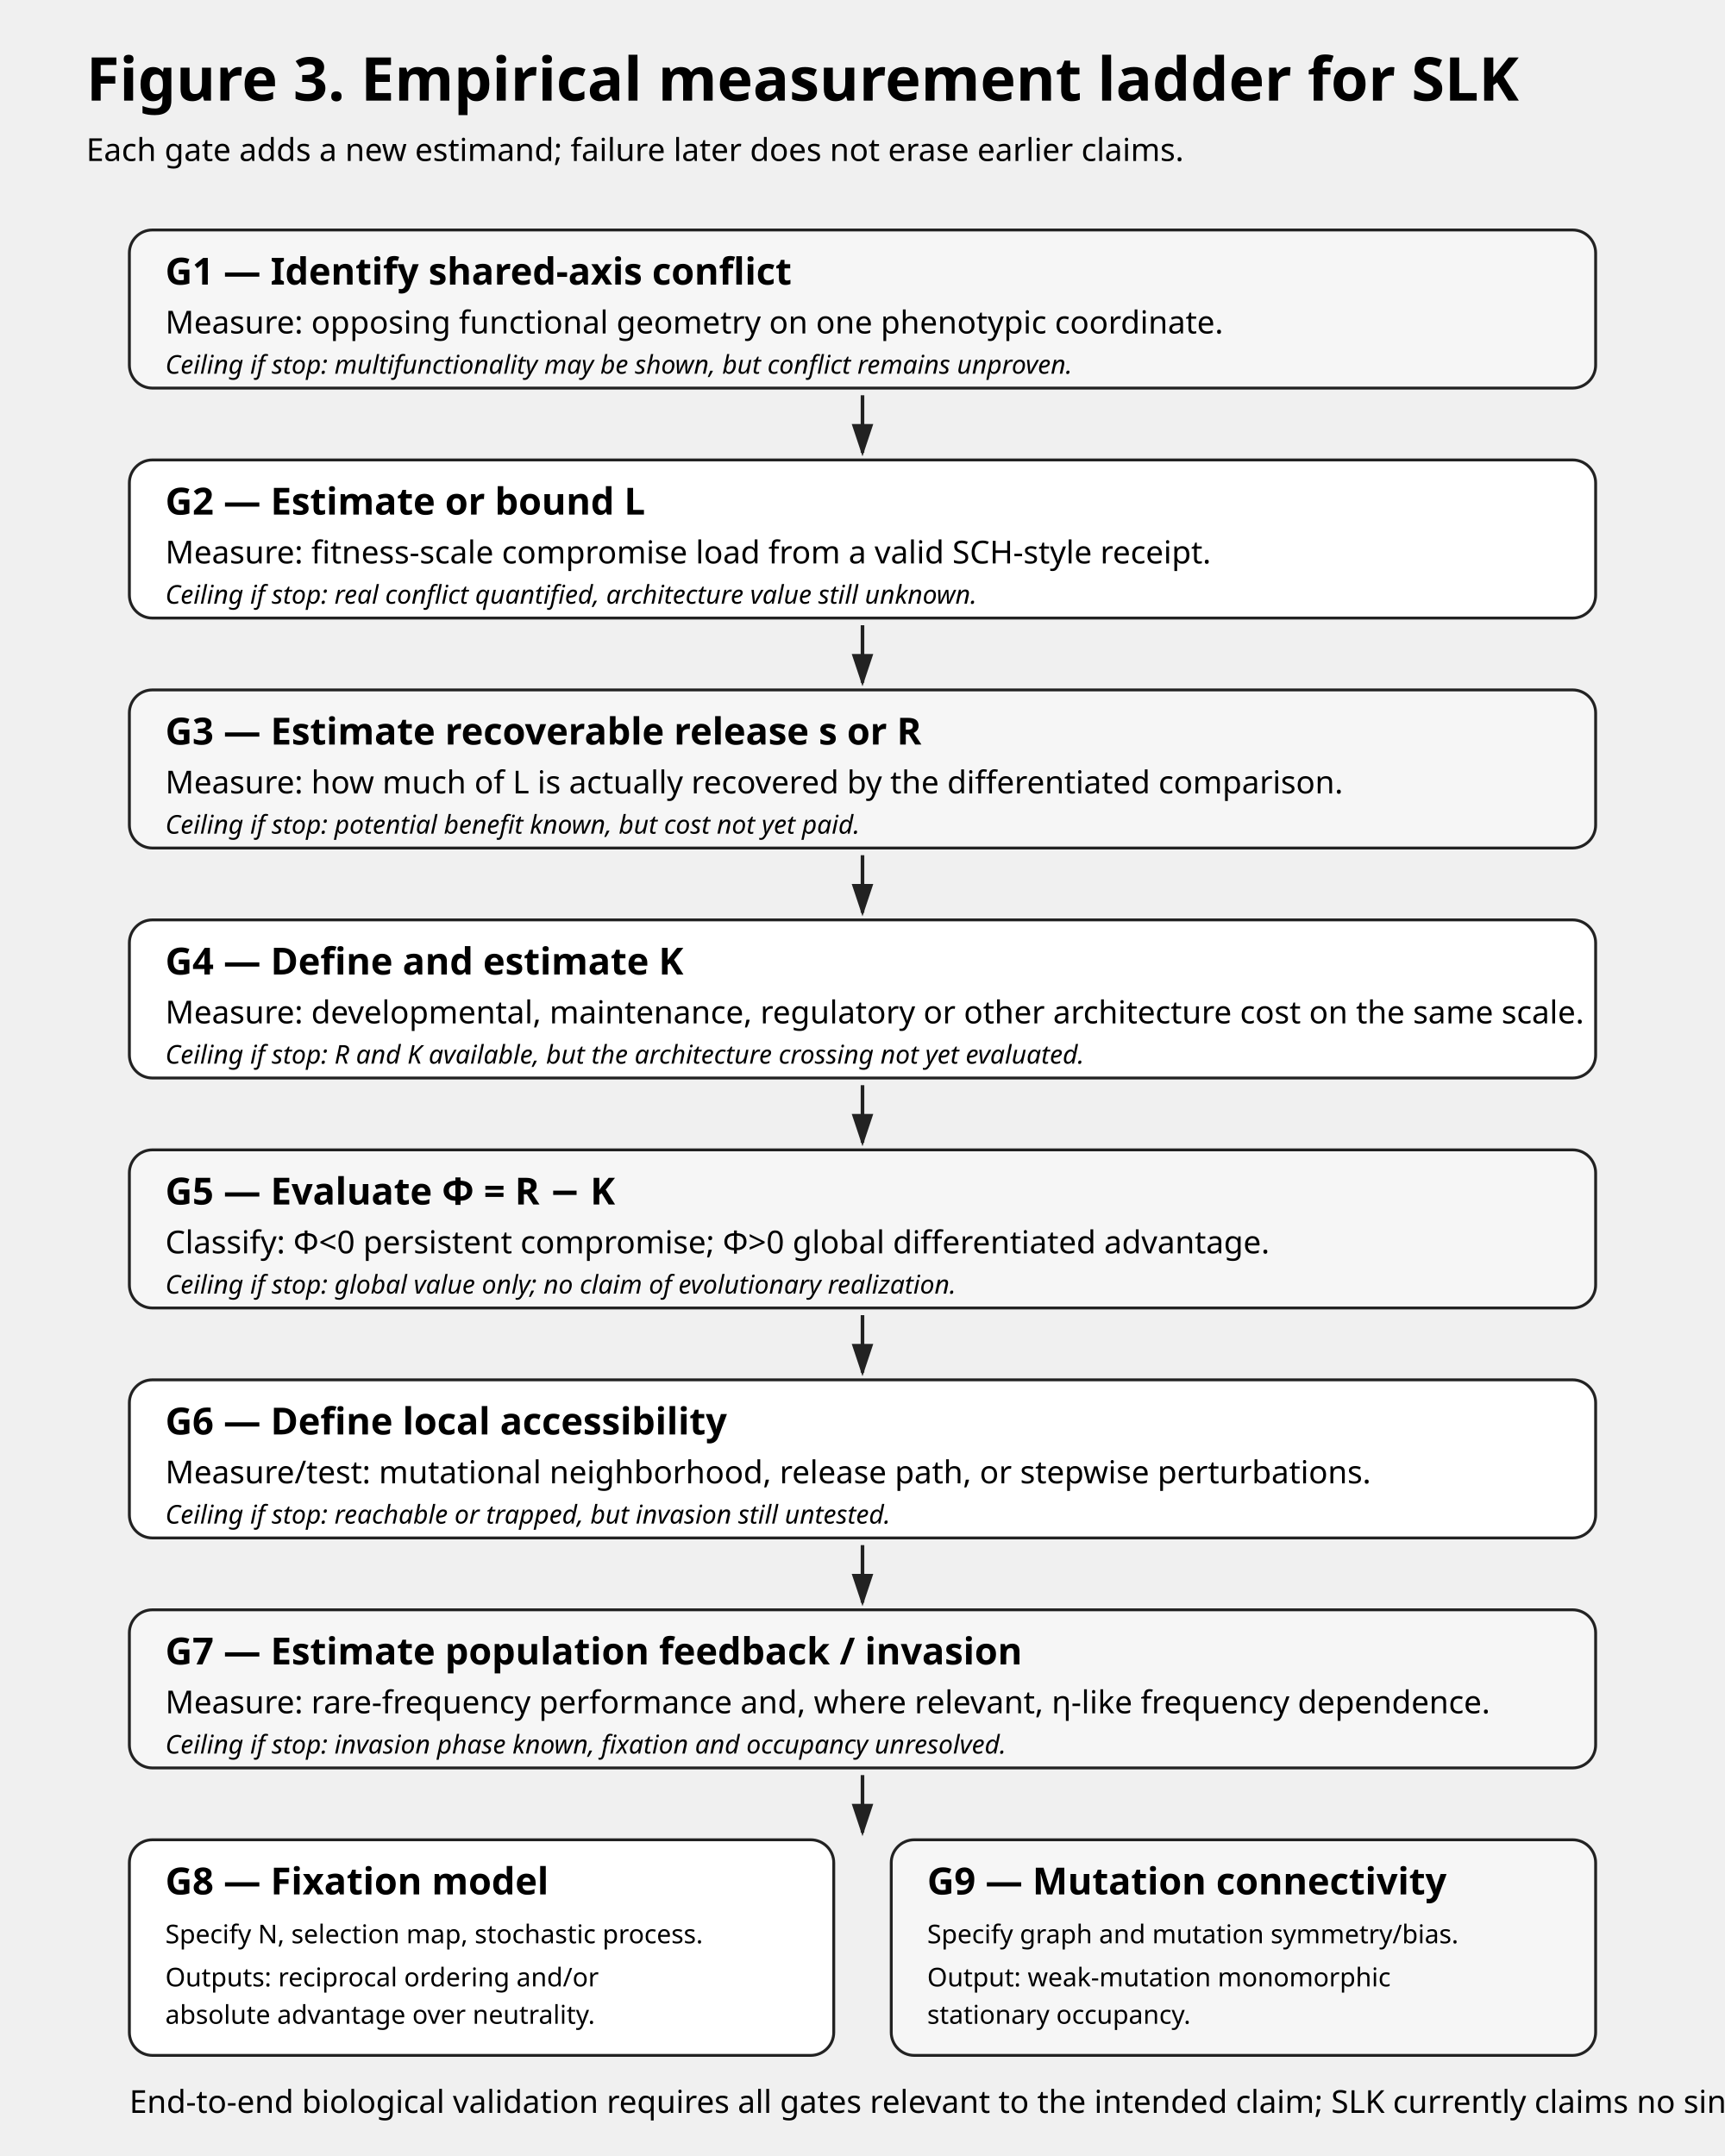
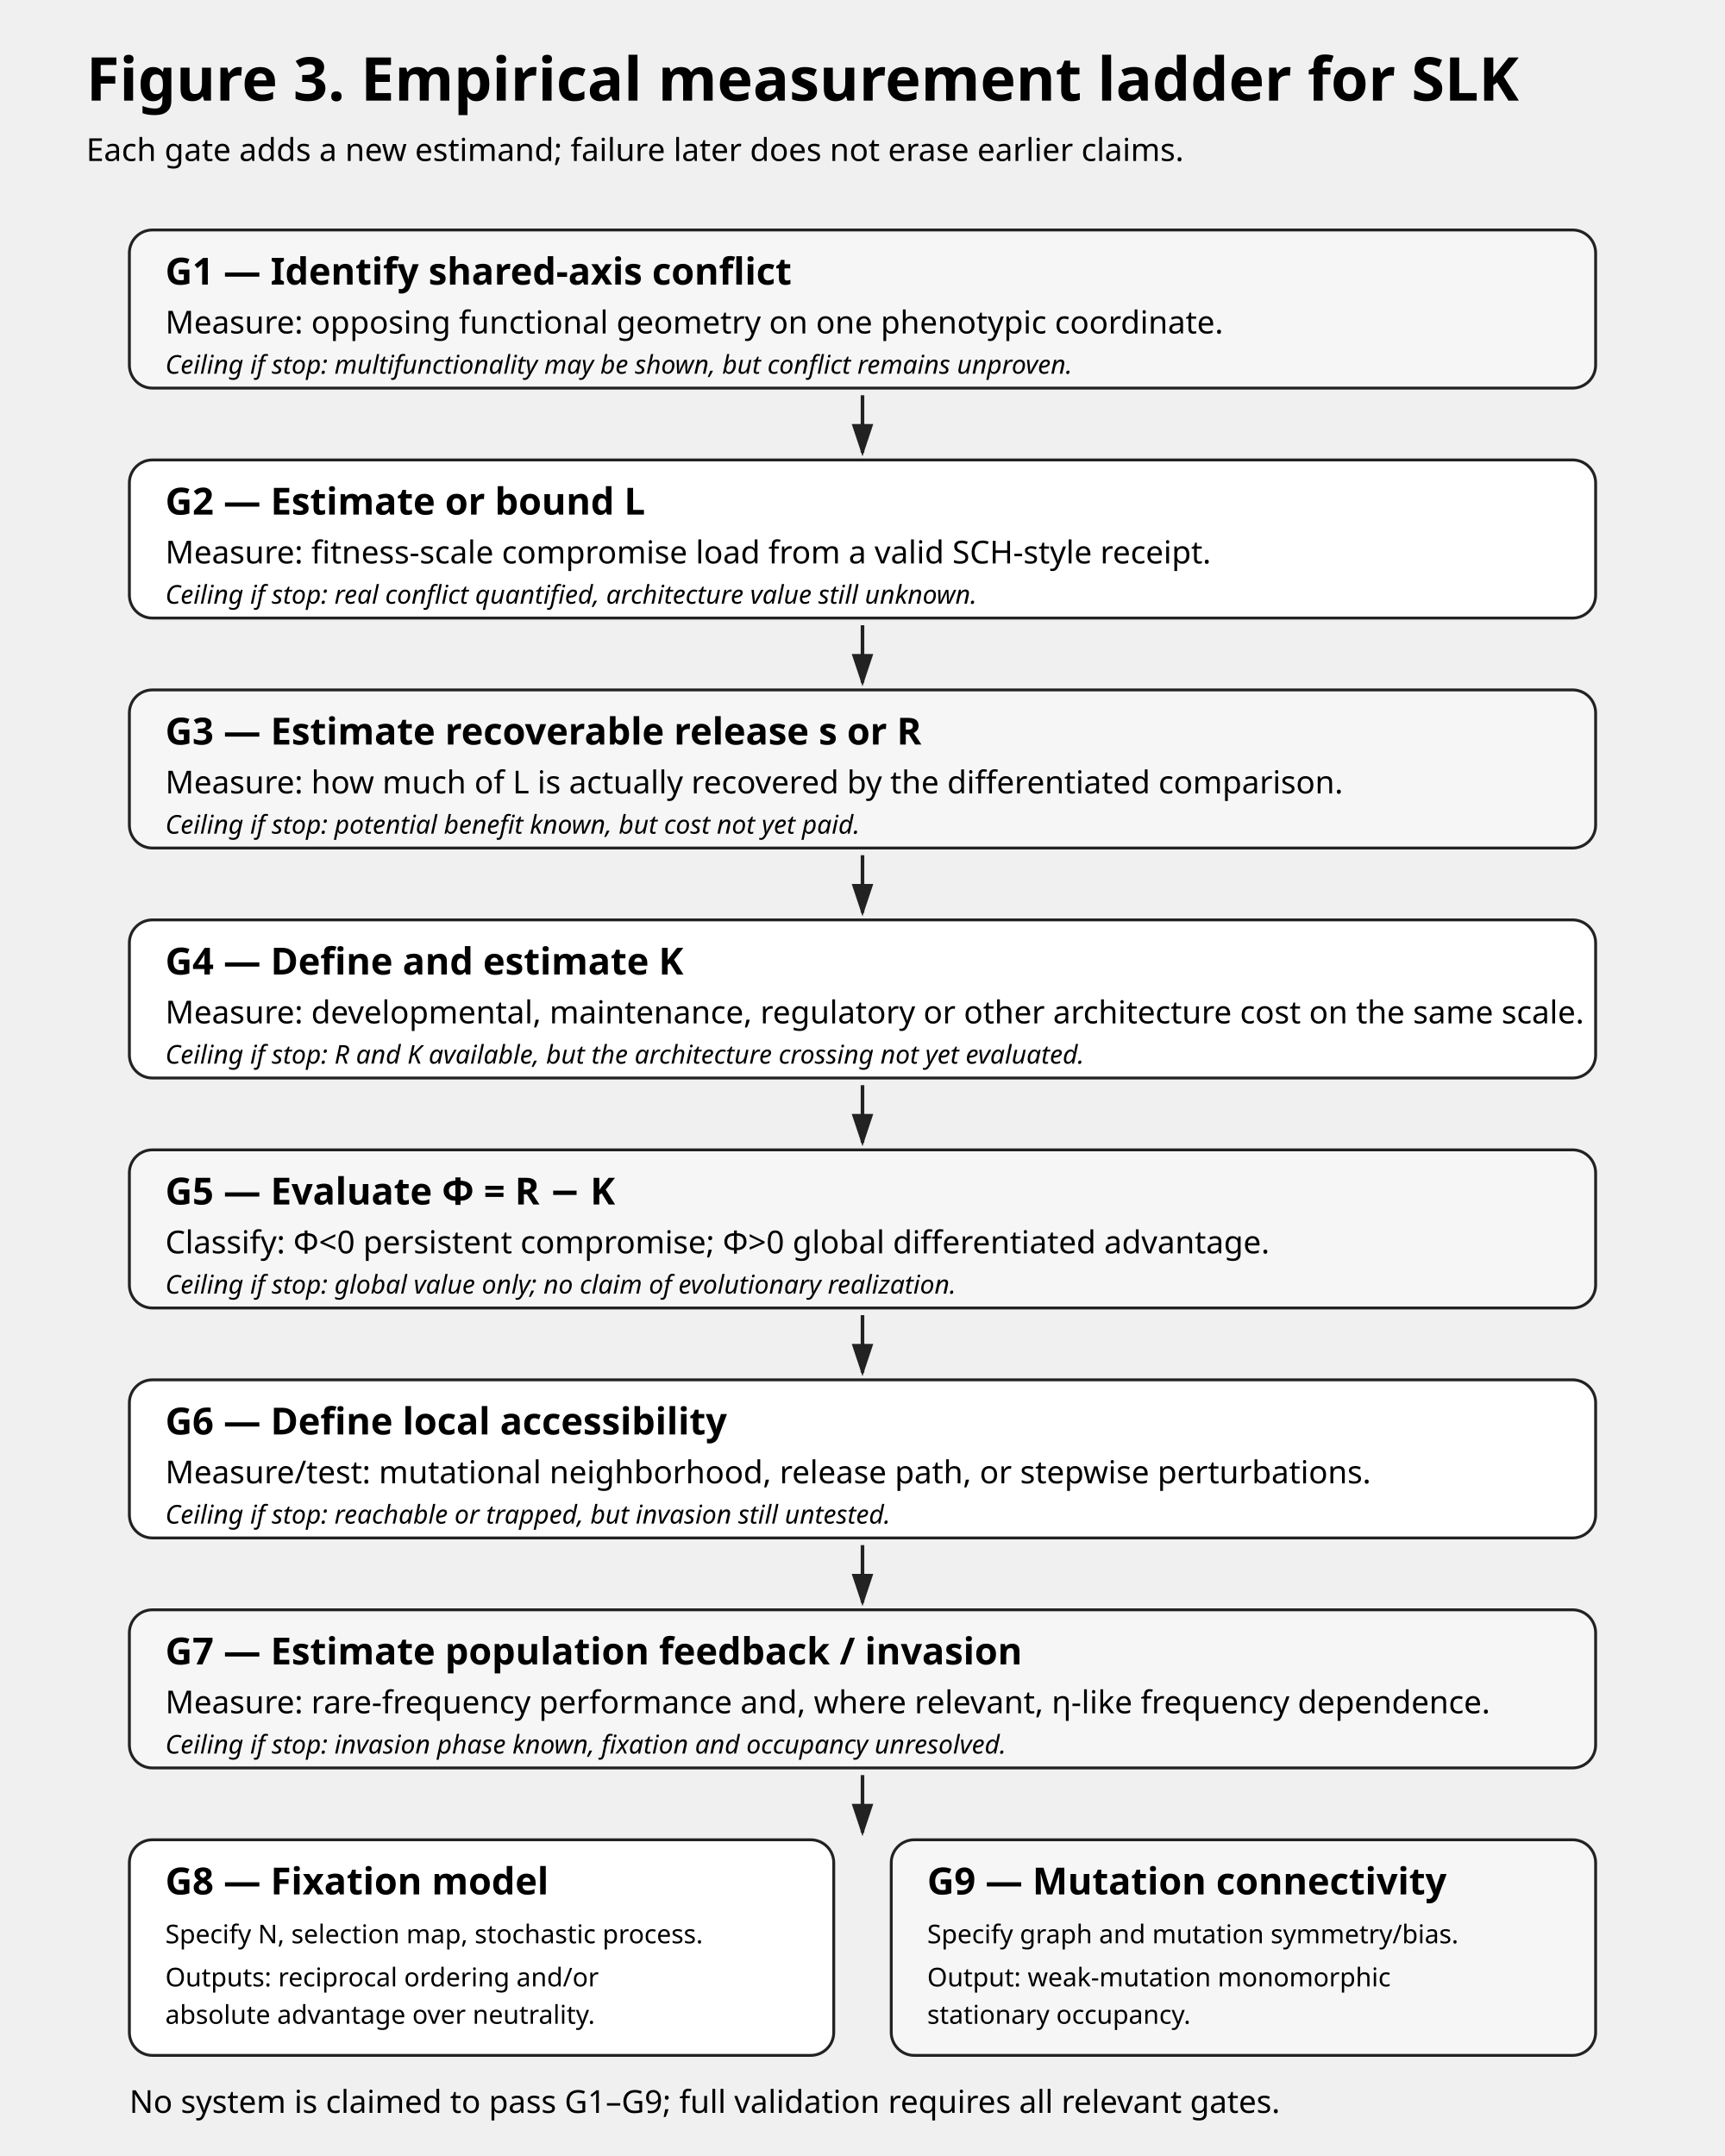
<svg xmlns="http://www.w3.org/2000/svg" width="1200" height="1500" viewBox="0 0 1200 1500">
  <style>
    .title{font:700 42px sans-serif}.sub{font:600 26px sans-serif}.txt{font:22px sans-serif}.small{font:18px sans-serif}.box{fill:white;stroke:#222;stroke-width:2}.gate{fill:#f6f6f6;stroke:#222;stroke-width:2}.arrow{stroke:#222;stroke-width:2.5;marker-end:url(#a)}.ceiling{font:18px sans-serif;font-style:italic}
  </style>
  <defs>
    <marker id="a" markerWidth="10" markerHeight="10" refX="8" refY="3" orient="auto">
      <path d="M0,0 L0,6 L9,3 z" fill="#222" />
    </marker>
  </defs>
  <text x="60" y="70" class="title">Figure 3. Empirical measurement ladder for SLK</text>
  <text x="60" y="112" class="txt">Each gate adds a new estimand; failure later does not erase earlier claims.</text>
  <g transform="translate(90,160)">
    <rect x="0" y="0" width="1020" height="110" rx="16" class="gate" />
    <text x="25" y="38" class="sub">G1 — Identify shared-axis conflict</text>
    <text x="25" y="72" class="txt">Measure: opposing functional geometry on one phenotypic coordinate.</text>
    <text x="25" y="100" class="ceiling">Ceiling if stop: multifunctionality may be shown, but conflict remains unproven.</text>
  </g>
  <line x1="600" y1="275" x2="600" y2="315" class="arrow" />
  <g transform="translate(90,320)">
    <rect x="0" y="0" width="1020" height="110" rx="16" class="box" />
    <text x="25" y="38" class="sub">G2 — Estimate or bound L</text>
    <text x="25" y="72" class="txt">Measure: fitness-scale compromise load from a valid SCH-style receipt.</text>
    <text x="25" y="100" class="ceiling">Ceiling if stop: real conflict quantified, architecture value still unknown.</text>
  </g>
  <line x1="600" y1="435" x2="600" y2="475" class="arrow" />
  <g transform="translate(90,480)">
    <rect x="0" y="0" width="1020" height="110" rx="16" class="gate" />
    <text x="25" y="38" class="sub">G3 — Estimate recoverable release s or R</text>
    <text x="25" y="72" class="txt">Measure: how much of L is actually recovered by the differentiated comparison.</text>
    <text x="25" y="100" class="ceiling">Ceiling if stop: potential benefit known, but cost not yet paid.</text>
  </g>
  <line x1="600" y1="595" x2="600" y2="635" class="arrow" />
  <g transform="translate(90,640)">
    <rect x="0" y="0" width="1020" height="110" rx="16" class="box" />
    <text x="25" y="38" class="sub">G4 — Define and estimate K</text>
    <text x="25" y="72" class="txt">Measure: developmental, maintenance, regulatory or other architecture cost on the same scale.</text>
    <text x="25" y="100" class="ceiling">Ceiling if stop: R and K available, but the architecture crossing not yet evaluated.</text>
  </g>
  <line x1="600" y1="755" x2="600" y2="795" class="arrow" />
  <g transform="translate(90,800)">
    <rect x="0" y="0" width="1020" height="110" rx="16" class="gate" />
    <text x="25" y="38" class="sub">G5 — Evaluate Φ = R − K</text>
    <text x="25" y="72" class="txt">Classify: Φ&lt;0 persistent compromise; Φ&gt;0 global differentiated advantage.</text>
    <text x="25" y="100" class="ceiling">Ceiling if stop: global value only; no claim of evolutionary realization.</text>
  </g>
  <line x1="600" y1="915" x2="600" y2="955" class="arrow" />
  <g transform="translate(90,960)">
    <rect x="0" y="0" width="1020" height="110" rx="16" class="box" />
    <text x="25" y="38" class="sub">G6 — Define local accessibility</text>
    <text x="25" y="72" class="txt">Measure/test: mutational neighborhood, release path, or stepwise perturbations.</text>
    <text x="25" y="100" class="ceiling">Ceiling if stop: reachable or trapped, but invasion still untested.</text>
  </g>
  <line x1="600" y1="1075" x2="600" y2="1115" class="arrow" />
  <g transform="translate(90,1120)">
    <rect x="0" y="0" width="1020" height="110" rx="16" class="gate" />
    <text x="25" y="38" class="sub">G7 — Estimate population feedback / invasion</text>
    <text x="25" y="72" class="txt">Measure: rare-frequency performance and, where relevant, η-like frequency dependence.</text>
    <text x="25" y="100" class="ceiling">Ceiling if stop: invasion phase known, fixation and occupancy unresolved.</text>
  </g>
  <line x1="600" y1="1235" x2="600" y2="1275" class="arrow" />
  <g transform="translate(90,1280)">
    <rect x="0" y="0" width="490" height="150" rx="16" class="box" />
    <text x="25" y="38" class="sub">G8 — Fixation model</text>
    <text x="25" y="72" class="small">Specify N, selection map, stochastic process.</text>
    <text x="25" y="102" class="small">Outputs: reciprocal ordering and/or</text>
    <text x="25" y="128" class="small">absolute advantage over neutrality.</text>
  </g>
  <g transform="translate(620,1280)">
    <rect x="0" y="0" width="490" height="150" rx="16" class="gate" />
    <text x="25" y="38" class="sub">G9 — Mutation connectivity</text>
    <text x="25" y="72" class="small">Specify graph and mutation symmetry/bias.</text>
    <text x="25" y="102" class="small">Output: weak-mutation monomorphic</text>
    <text x="25" y="128" class="small">stationary occupancy.</text>
  </g>
-   <text x="90" y="1470" class="txt">End-to-end biological validation requires all gates relevant to the intended claim; SLK currently claims no single system has passed G1–G9.</text>
+   <text x="90" y="1470" class="txt">No system is claimed to pass G1–G9; full validation requires all relevant gates.</text>
</svg>
